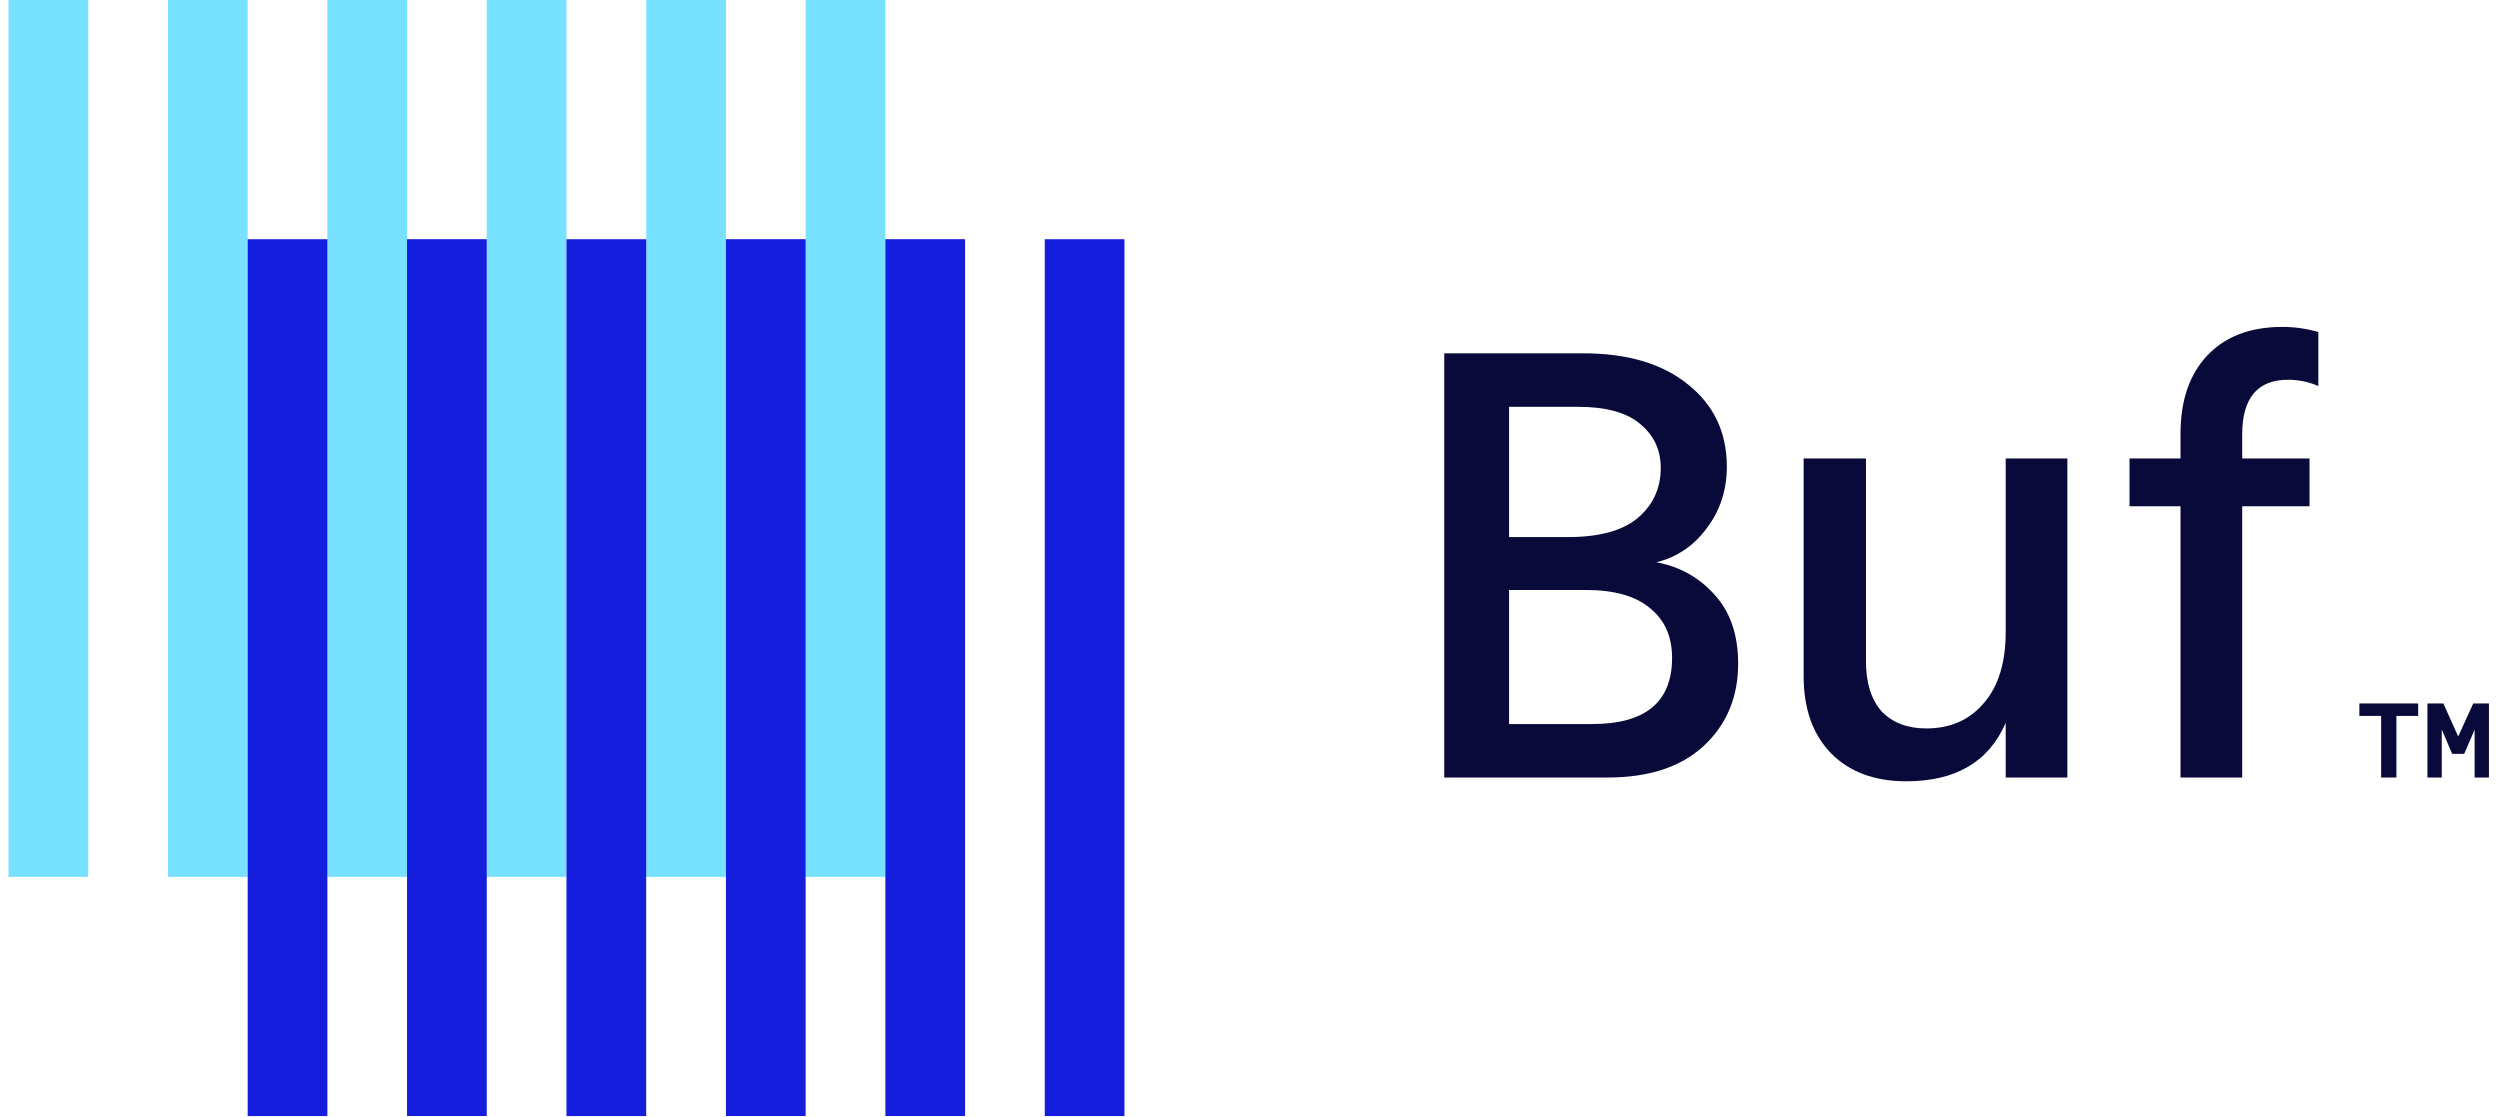
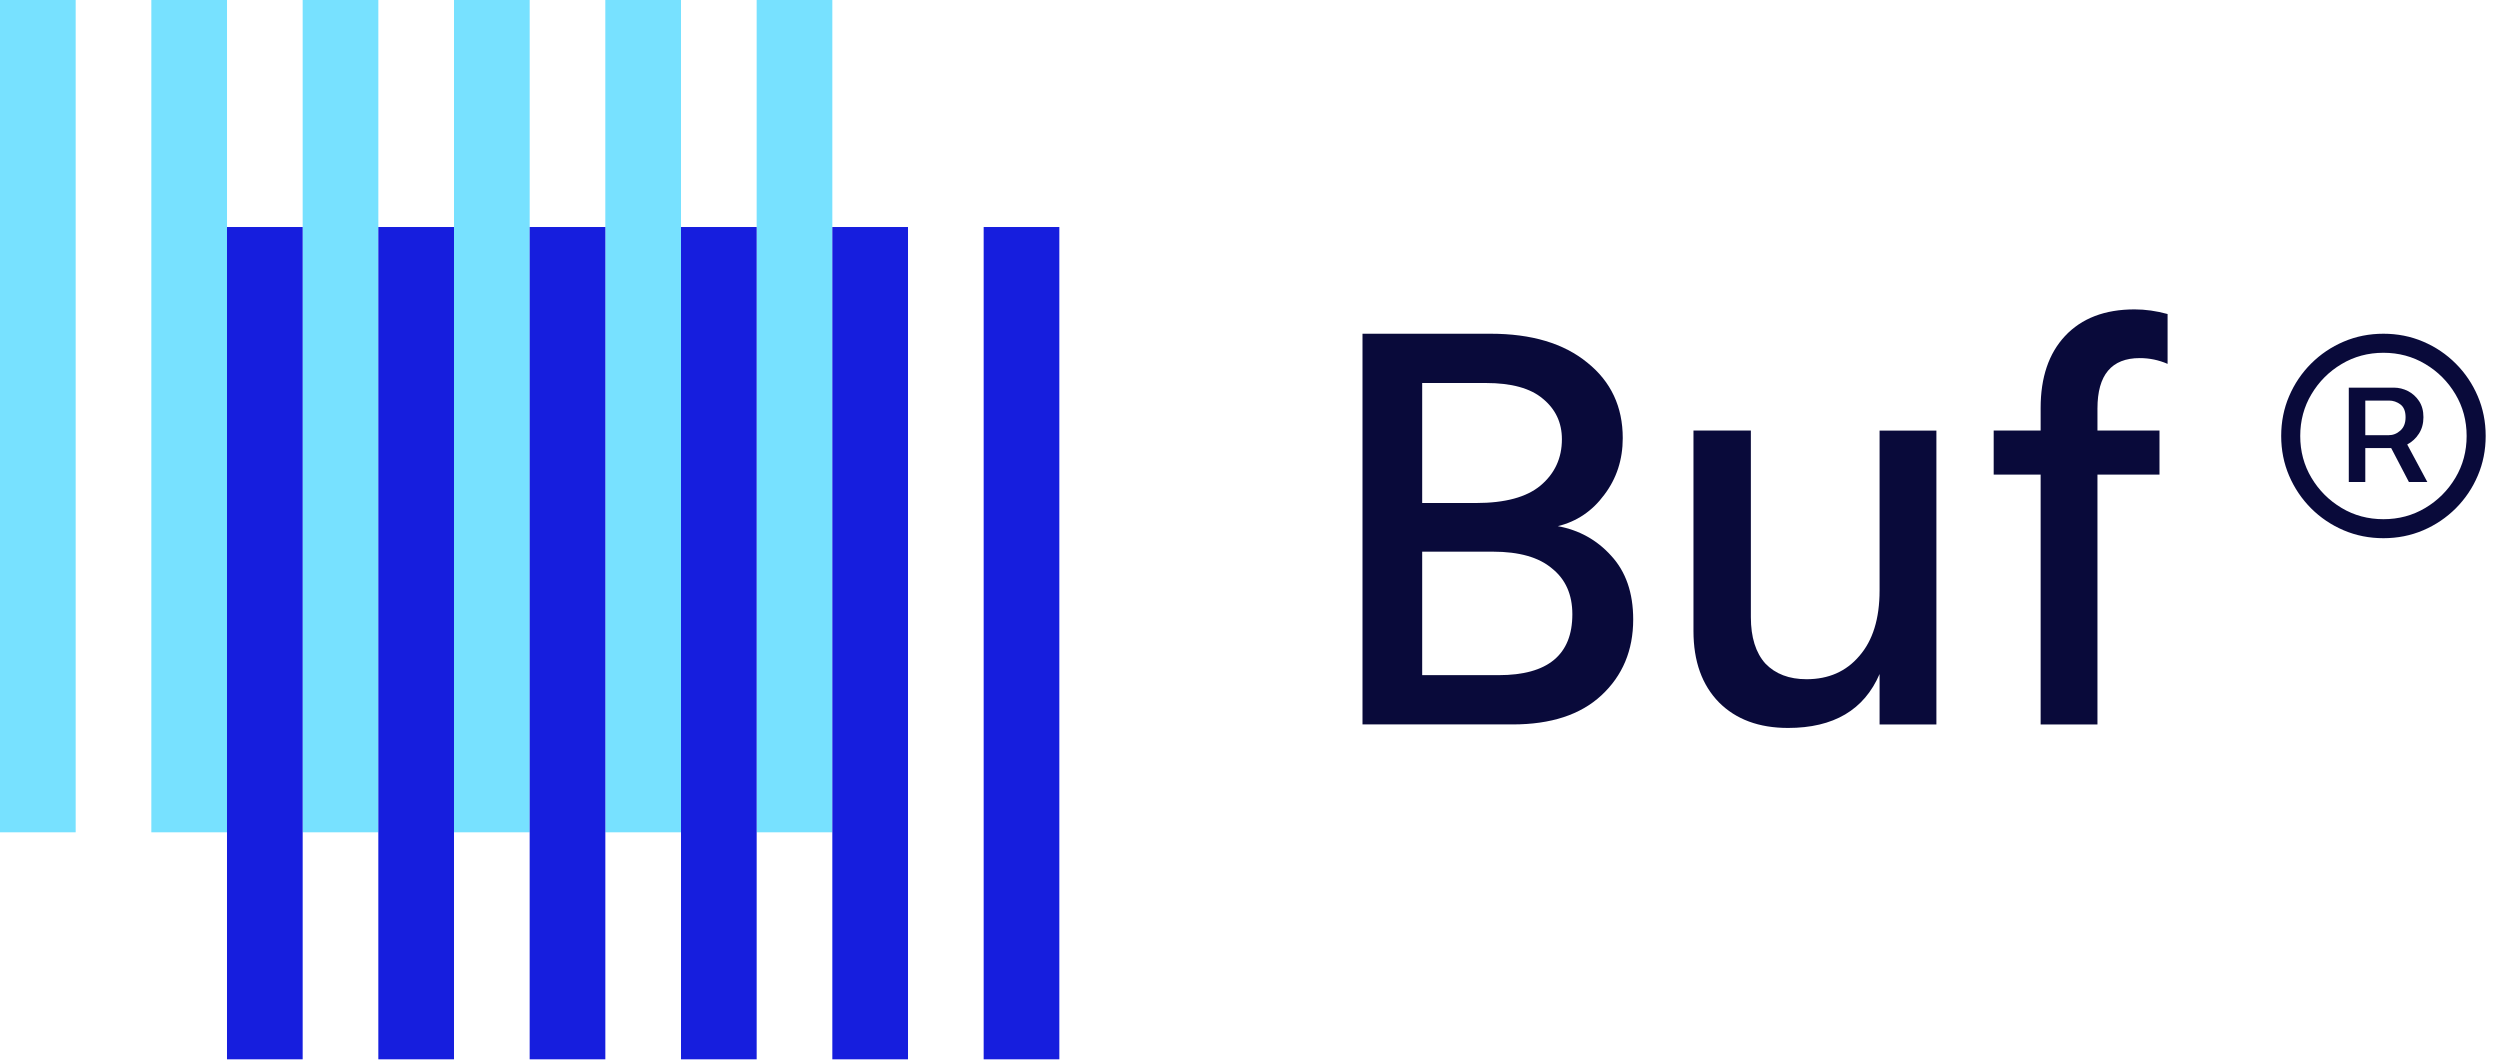
- <svg xmlns="http://www.w3.org/2000/svg" width="112" height="50" viewBox="0 0 112 50" fill="none">
-   <path d="M3.952 39.283L0.381 39.283L0.381 -0L3.952 -0L3.952 39.283Z" fill="#77E1FF" />
-   <path d="M11.095 39.283L7.524 39.283L7.524 -0L11.095 -0L11.095 39.283Z" fill="#77E1FF" />
-   <path d="M18.237 39.283L14.665 39.283L14.665 -0L18.237 -0L18.237 39.283Z" fill="#77E1FF" />
-   <path d="M25.379 39.283L21.807 39.283L21.807 -0L25.379 -0L25.379 39.283Z" fill="#77E1FF" />
-   <path d="M32.522 39.283L28.95 39.283L28.95 -0L32.522 -0L32.522 39.283Z" fill="#77E1FF" />
-   <path d="M39.665 39.283L36.094 39.283L36.094 -0L39.665 -0L39.665 39.283Z" fill="#77E1FF" />
-   <path d="M14.667 50L11.096 50L11.096 10.717L14.667 10.717L14.667 50Z" fill="#161EDE" />
-   <path d="M21.807 49.998L18.235 49.998L18.235 10.715L21.807 10.715L21.807 49.998Z" fill="#161EDE" />
-   <path d="M28.95 50L25.378 50L25.378 10.717L28.95 10.717L28.95 50Z" fill="#161EDE" />
-   <path d="M36.093 49.998L32.522 49.998L32.522 10.715L36.093 10.715L36.093 49.998Z" fill="#161EDE" />
-   <path d="M43.235 49.998L39.664 49.998L39.664 10.715L43.235 10.715L43.235 49.998Z" fill="#161EDE" />
-   <path d="M50.376 50L46.805 50L46.805 10.717L50.376 10.717L50.376 50Z" fill="#161EDE" />
-   <path d="M108.748 34.833V31.516H109.463L110.127 32.994L110.8 31.516H111.505V34.833H110.863V32.691L110.396 33.772H109.857L109.391 32.682V34.833H108.748ZM106.675 34.833V32.075H105.7V31.516H108.333V32.075H107.359V34.833H106.675Z" fill="#090A3A" />
-   <path d="M67.606 32.437H71.328C73.715 32.437 74.909 31.45 74.909 29.476C74.909 28.517 74.58 27.775 73.922 27.248C73.283 26.703 72.324 26.431 71.046 26.431H67.606V32.437ZM67.606 18.226V24.062H70.228C71.638 24.062 72.681 23.78 73.358 23.216C74.053 22.634 74.401 21.882 74.401 20.96C74.401 20.152 74.091 19.494 73.471 18.987C72.869 18.479 71.948 18.226 70.707 18.226H67.606ZM64.702 15.829H70.933C72.926 15.829 74.495 16.299 75.642 17.239C76.789 18.16 77.362 19.381 77.362 20.904C77.362 21.957 77.061 22.878 76.46 23.667C75.877 24.457 75.125 24.965 74.204 25.19C75.238 25.378 76.102 25.857 76.798 26.628C77.512 27.399 77.869 28.433 77.869 29.73C77.869 31.233 77.353 32.465 76.319 33.423C75.303 34.363 73.865 34.833 72.005 34.833H64.702V15.829Z" fill="#090A3A" />
-   <path d="M89.855 20.538H92.618V34.833H89.855V32.38C89.103 34.128 87.618 35.002 85.399 35.002C83.99 35.002 82.871 34.589 82.044 33.762C81.217 32.916 80.803 31.76 80.803 30.294V20.538H83.595V29.617C83.595 30.594 83.83 31.346 84.3 31.873C84.788 32.38 85.456 32.634 86.302 32.634C87.373 32.634 88.228 32.258 88.868 31.506C89.525 30.754 89.855 29.692 89.855 28.32V20.538Z" fill="#090A3A" />
-   <path d="M103.862 14.87V17.295C103.43 17.107 102.978 17.013 102.509 17.013C101.136 17.013 100.45 17.831 100.45 19.466V20.538H103.467V22.68H100.45V34.833H97.687V22.68H95.403V20.538H97.687V19.438C97.687 17.953 98.082 16.788 98.871 15.942C99.68 15.077 100.807 14.645 102.255 14.645C102.781 14.645 103.317 14.72 103.862 14.87Z" fill="#090A3A" />
+ <svg xmlns="http://www.w3.org/2000/svg" width="118" height="50" viewBox="0 0 118 50" fill="none">
+   <path d="M64.309 15.752H70.356C72.29 15.752 73.813 16.207 74.925 17.119C76.038 18.013 76.594 19.199 76.594 20.677C76.594 21.699 76.301 22.592 75.718 23.359C75.153 24.125 74.422 24.616 73.529 24.835C74.532 25.018 75.372 25.483 76.046 26.23C76.739 26.978 77.087 27.981 77.087 29.24C77.087 30.7 76.585 31.895 75.582 32.825C74.597 33.737 73.202 34.193 71.397 34.193H64.31V15.752H64.309ZM67.127 18.078V23.742H69.672C71.039 23.742 72.052 23.468 72.709 22.921C73.383 22.356 73.722 21.625 73.722 20.732C73.722 19.948 73.421 19.31 72.819 18.817C72.235 18.324 71.342 18.078 70.137 18.078H67.127V18.078ZM67.127 31.867H70.739C73.056 31.867 74.215 30.909 74.215 28.994C74.215 28.063 73.895 27.343 73.257 26.833C72.637 26.304 71.706 26.039 70.466 26.039H67.127V31.867V31.867Z" fill="#090A3A" />
+   <path d="M88.716 20.323H91.398V34.195H88.716V31.814C87.987 33.51 86.546 34.359 84.394 34.359C83.026 34.359 81.94 33.957 81.137 33.154C80.334 32.333 79.932 31.212 79.932 29.788V20.322H82.641V29.131C82.641 30.079 82.869 30.81 83.326 31.32C83.8 31.813 84.448 32.059 85.268 32.059C86.308 32.059 87.138 31.695 87.758 30.964C88.396 30.235 88.716 29.203 88.716 27.872V20.32V20.323Z" fill="#090A3A" />
+   <path d="M102.31 14.822V17.175C101.89 16.992 101.452 16.902 100.997 16.902C99.665 16.902 99 17.696 99 19.282V20.322H101.928V22.402H99V34.194H96.318V22.402H94.102V20.322H96.318V19.255C96.318 17.814 96.701 16.683 97.468 15.861C98.252 15.023 99.347 14.603 100.752 14.603C101.262 14.603 101.782 14.677 102.311 14.822H102.31Z" fill="#090A3A" />
+   <path d="M3.572 0H0V39.285H3.572V0Z" fill="#77E1FF" />
+   <path d="M10.715 0H7.143V39.285H10.715V0Z" fill="#77E1FF" />
+   <path d="M17.858 0H14.286V39.285H17.858V0Z" fill="#77E1FF" />
+   <path d="M25.001 0H21.429V39.285H25.001V0Z" fill="#77E1FF" />
+   <path d="M32.143 0H28.571V39.285H32.143V0Z" fill="#77E1FF" />
+   <path d="M39.286 0H35.714V39.285H39.286V0Z" fill="#77E1FF" />
+   <path d="M14.286 10.715H10.714V50H14.286V10.715Z" fill="#161EDE" />
+   <path d="M21.429 10.715H17.857V50H21.429V10.715Z" fill="#161EDE" />
+   <path d="M28.572 10.715H25V50H28.572V10.715Z" fill="#161EDE" />
+   <path d="M35.715 10.715H32.143V50H35.715V10.715Z" fill="#161EDE" />
+   <path d="M42.858 10.715H39.286V50H42.858V10.715Z" fill="#161EDE" />
+   <path d="M50.001 10.715H46.429V50H50.001V10.715Z" fill="#161EDE" />
+   <path d="M116.95 18.701C116.701 18.118 116.355 17.605 115.913 17.163C115.471 16.72 114.958 16.374 114.374 16.125C113.791 15.876 113.165 15.752 112.498 15.752C111.831 15.752 111.205 15.876 110.622 16.125C110.038 16.374 109.527 16.72 109.083 17.163C108.641 17.605 108.295 18.118 108.046 18.701C107.796 19.285 107.672 19.91 107.672 20.578C107.672 21.245 107.796 21.87 108.046 22.454C108.295 23.037 108.642 23.55 109.083 23.993C109.525 24.435 110.038 24.781 110.622 25.03C111.205 25.279 111.831 25.403 112.498 25.403C113.165 25.403 113.792 25.279 114.374 25.03C114.958 24.781 115.471 24.433 115.913 23.993C116.355 23.55 116.701 23.037 116.95 22.454C117.2 21.87 117.324 21.246 117.324 20.578C117.324 19.909 117.2 19.284 116.95 18.701ZM115.894 22.555C115.54 23.148 115.067 23.621 114.474 23.975C113.88 24.33 113.221 24.506 112.498 24.506C111.775 24.506 111.115 24.33 110.523 23.975C109.93 23.621 109.456 23.148 109.102 22.555C108.747 21.961 108.571 21.302 108.571 20.579C108.571 19.856 108.747 19.196 109.102 18.604C109.456 18.01 109.929 17.536 110.523 17.183C111.116 16.828 111.775 16.651 112.498 16.651C113.221 16.651 113.881 16.828 114.474 17.183C115.067 17.536 115.54 18.01 115.894 18.604C116.249 19.197 116.425 19.856 116.425 20.579C116.425 21.302 116.249 21.962 115.894 22.555V22.555Z" fill="#090A3A" />
+   <path d="M113.619 20.981C113.619 20.981 113.626 20.977 113.629 20.975C113.847 20.858 114.03 20.691 114.171 20.472C114.314 20.253 114.386 19.992 114.386 19.691C114.386 19.39 114.317 19.137 114.178 18.928C114.04 18.722 113.864 18.564 113.652 18.456C113.442 18.351 113.223 18.297 112.998 18.297H110.863V22.749H111.642V21.149H112.864L113.7 22.749H114.569L113.621 20.98L113.619 20.981ZM111.642 18.907H112.763C112.956 18.907 113.135 18.968 113.298 19.088C113.459 19.209 113.543 19.41 113.543 19.691C113.543 19.972 113.461 20.175 113.298 20.322C113.135 20.469 112.951 20.541 112.745 20.541H111.642V18.906V18.907Z" fill="#090A3A" />
</svg>
